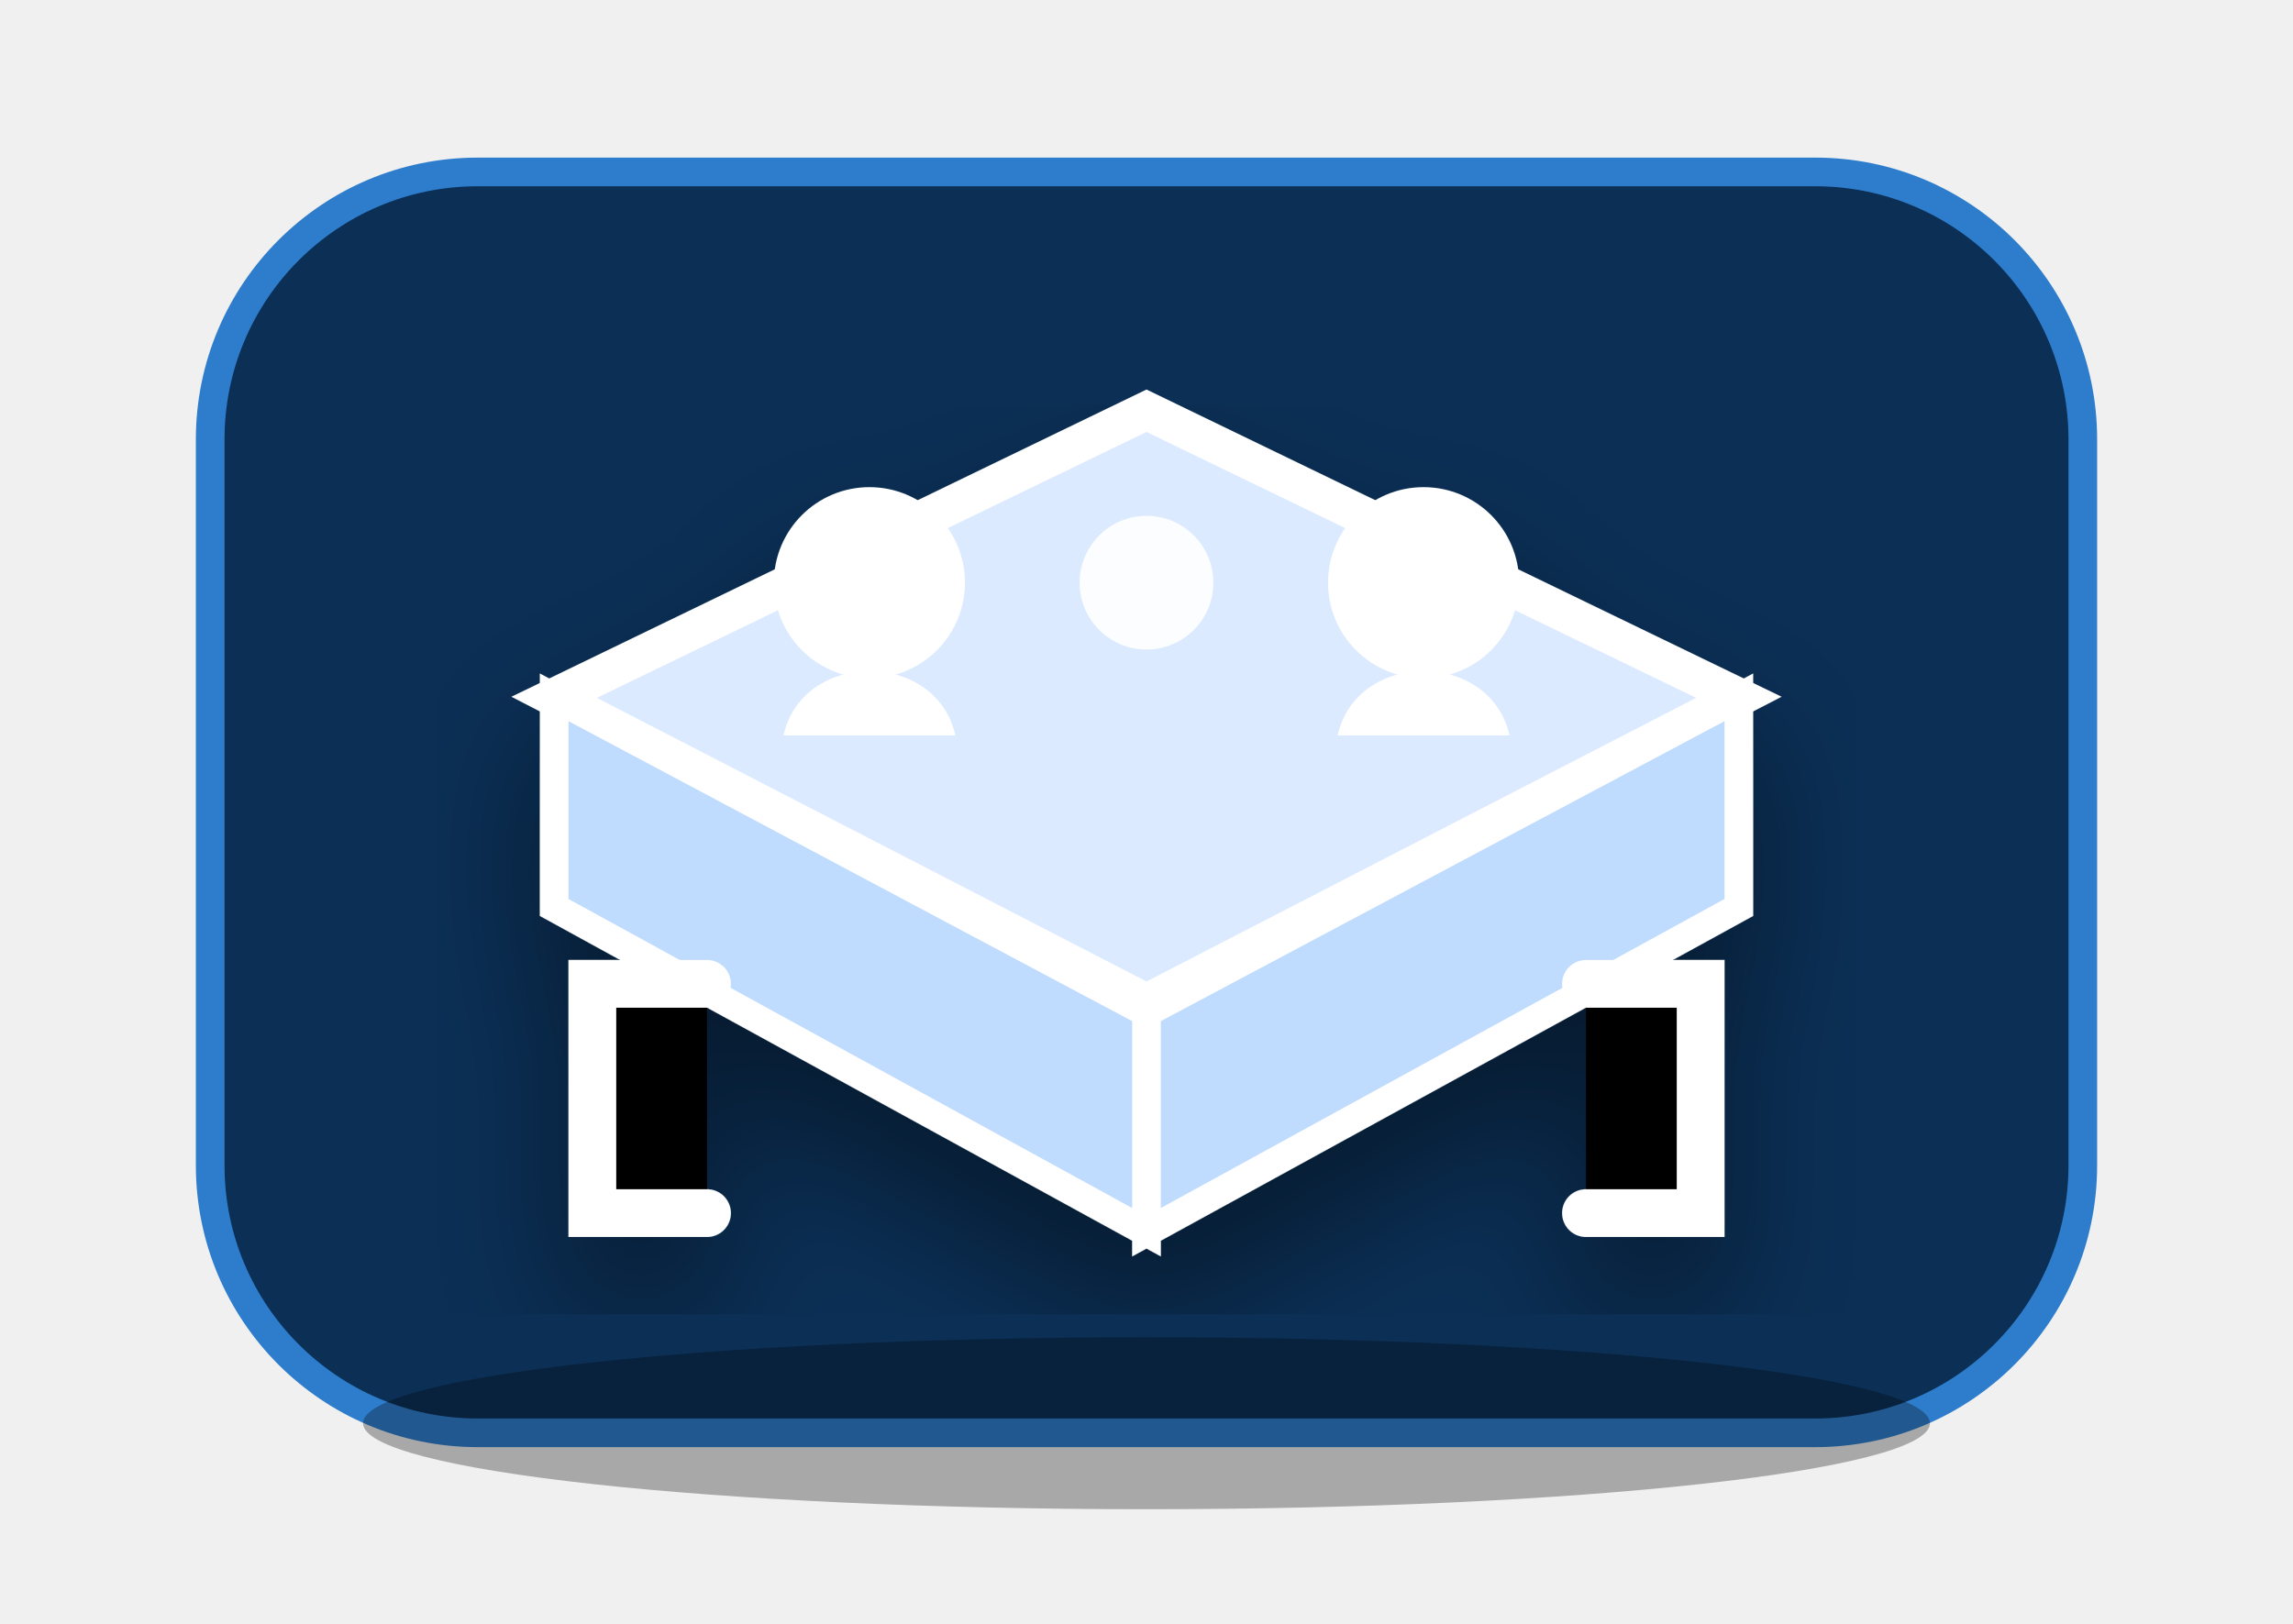
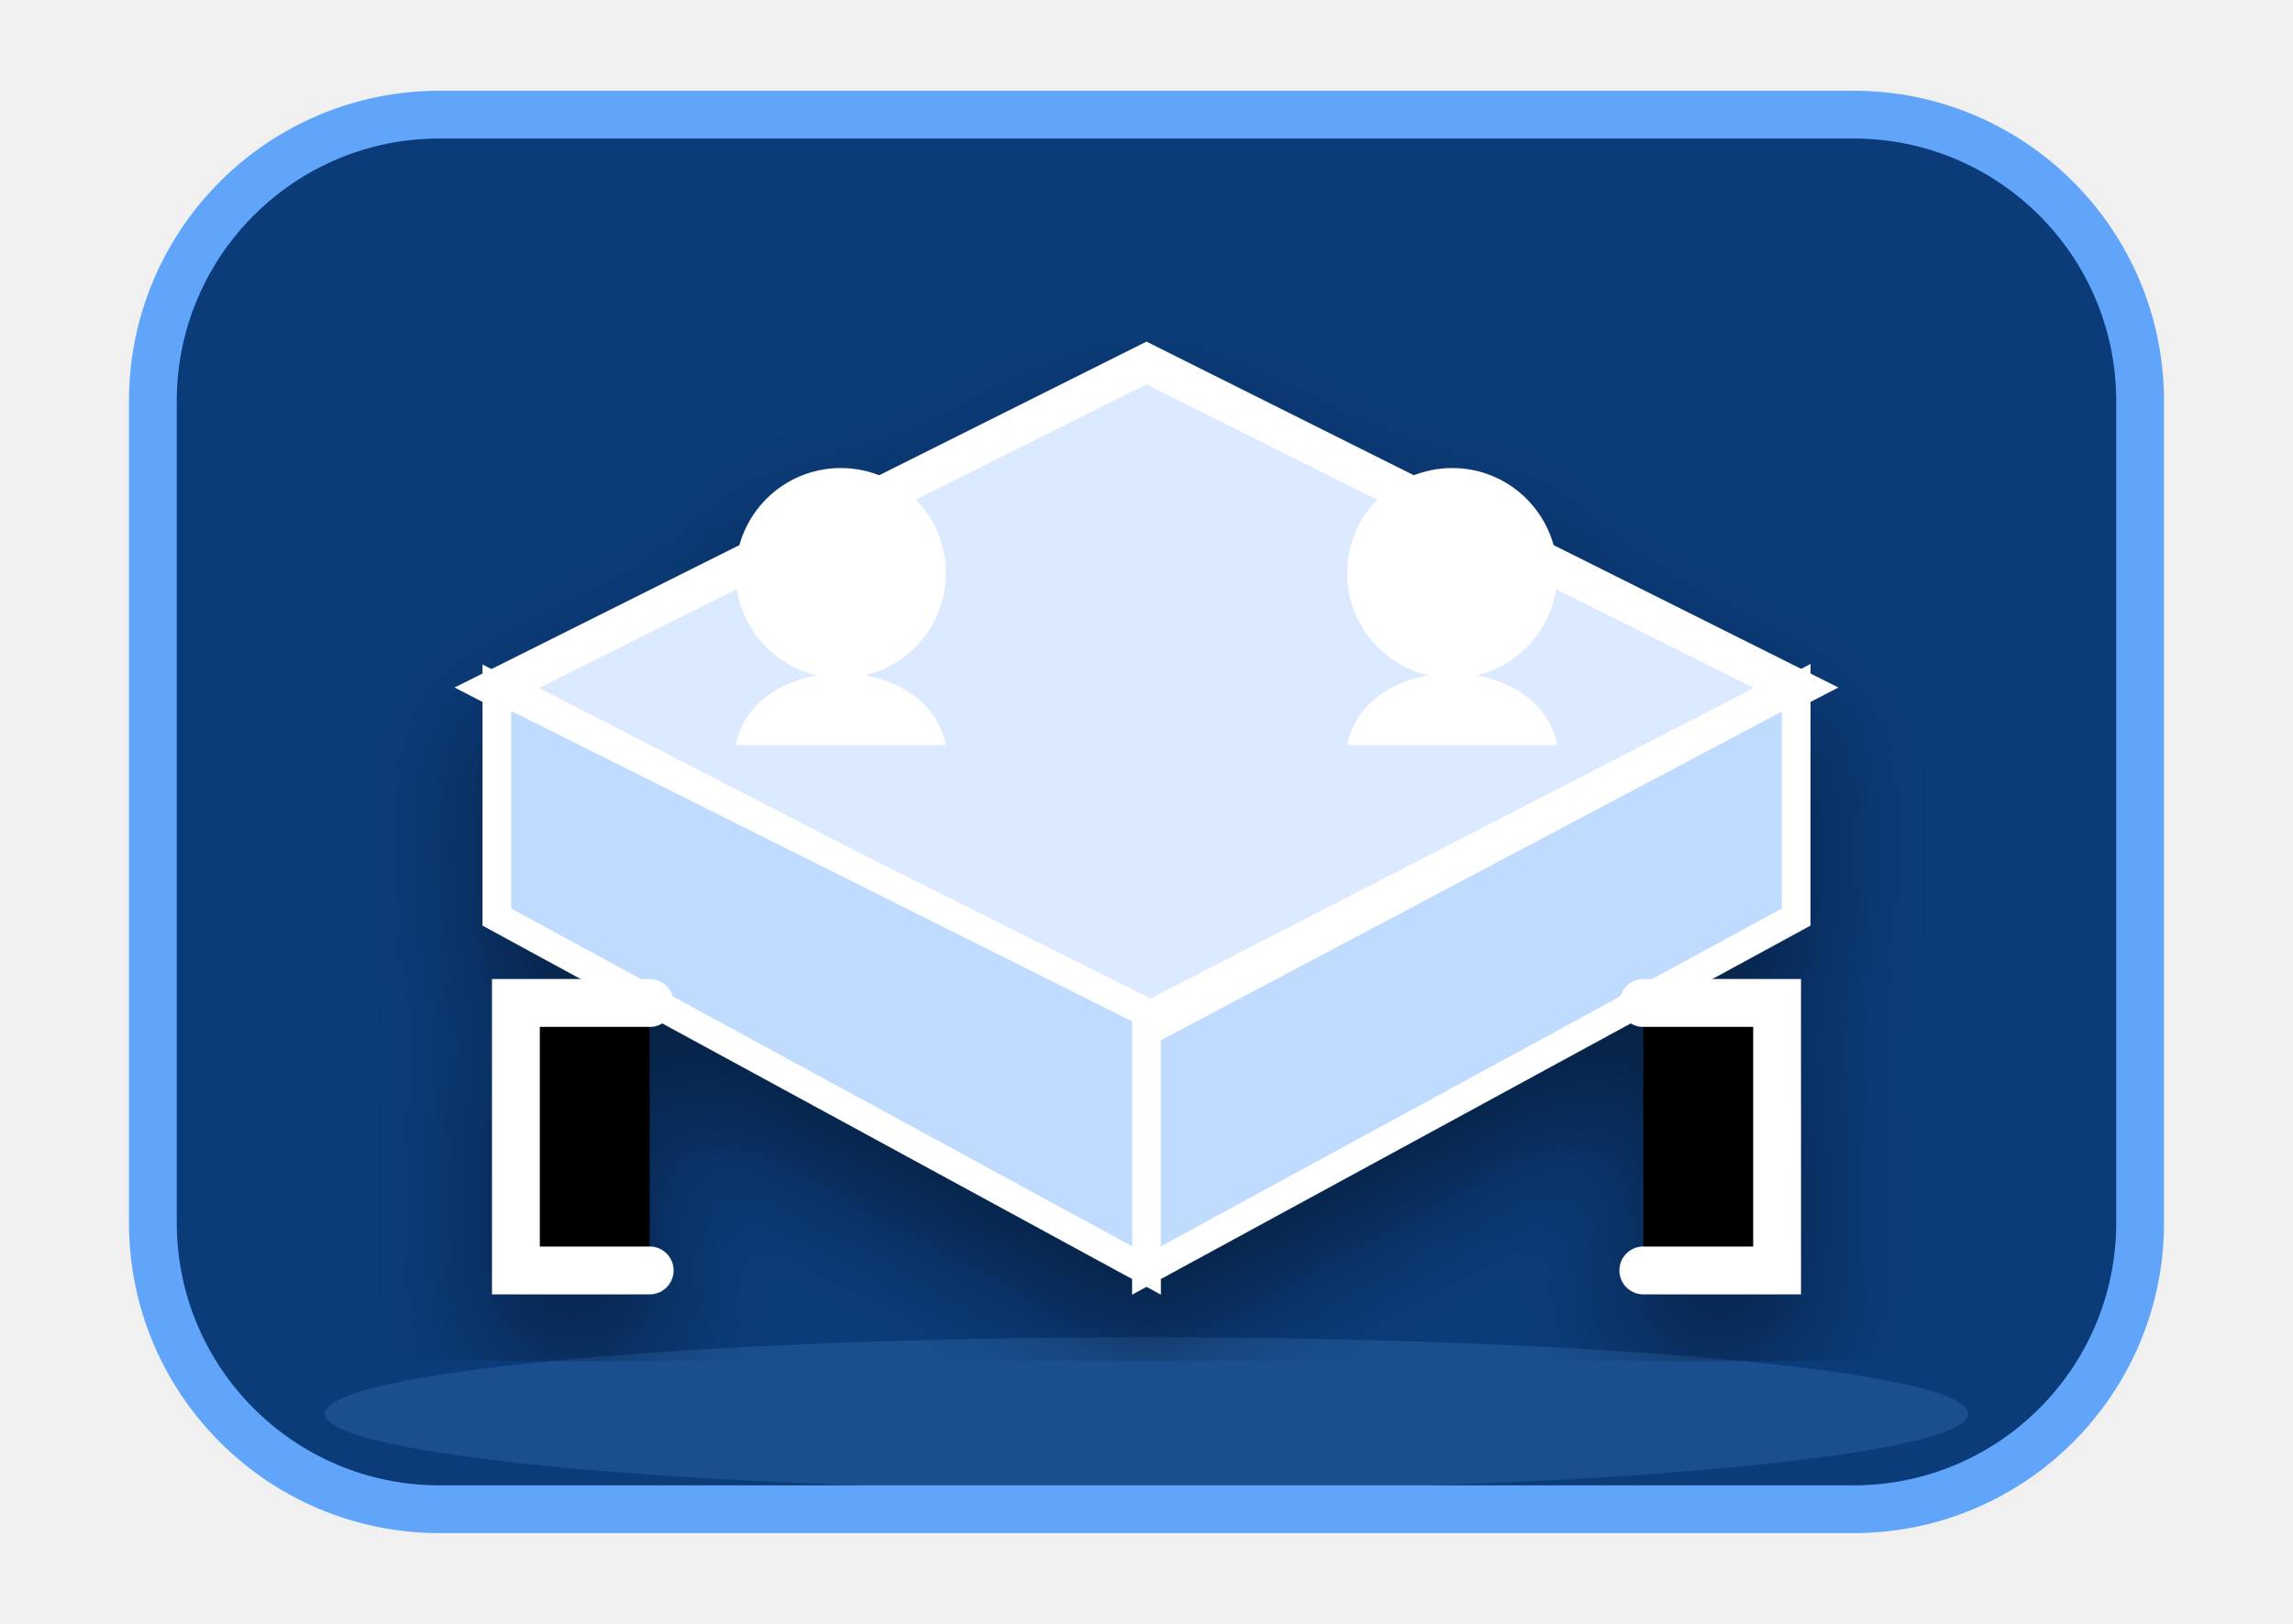
<svg xmlns="http://www.w3.org/2000/svg" viewBox="0 0 240 170">
  <defs>
    <filter id="s">
-       <feDropShadow dx="0" dy="8" stdDeviation="7" flood-opacity=".42" />
+       <feDropShadow dx="0" dy="7" stdDeviation="6" flood-opacity=".42" />
    </filter>
  </defs>
-   <rect x="22" y="18" width="196" height="132" rx="28" fill="#0b2f55" stroke="#2d7dcc" stroke-width="3" />
-   <ellipse cx="120" cy="149" rx="82" ry="9" fill="#000" opacity=".3" />
+   <rect x="16" y="12" width="208" height="146" rx="30" fill="#0b3b78" stroke="#60a5fa" stroke-width="5" />
+   <ellipse cx="120" cy="148" rx="86" ry="8" fill="#60a5fa" opacity=".18" />
  <g filter="url(#s)">
-     <path d="M58 73 120 43l62 30-62 32z" fill="#dbeafe" stroke="#fff" stroke-width="4" />
-     <path d="M58 73v22l62 34V106zM182 73v22l-62 34v-23z" fill="#bfdbfe" stroke="#fff" stroke-width="3" />
-     <circle cx="91" cy="61" r="10" fill="#fff" />
-     <path d="M82 77c2-9 16-9 18 0" fill="#fff" />
-     <circle cx="149" cy="61" r="10" fill="#fff" />
-     <path d="M140 77c2-9 16-9 18 0" fill="#fff" />
-     <circle cx="120" cy="61" r="7" fill="#fff" opacity=".9" />
-     <path d="M74 103h-12v24h12M166 103h12v24h-12" stroke="#fff" stroke-width="5" stroke-linecap="round" />
+     <path d="M52 72 120 38l68 34-68 35z" fill="#dbeafe" stroke="#fff" stroke-width="4" />
+     <path d="M52 72v24l68 37V106zM188 72v24l-68 37v-25z" fill="#bfdbfe" stroke="#fff" stroke-width="3" />
+     <circle cx="88" cy="60" r="11" fill="#fff" />
+     <path d="M77 78c2-10 20-10 22 0" fill="#fff" />
+     <circle cx="152" cy="60" r="11" fill="#fff" />
+     <path d="M141 78c2-10 20-10 22 0" fill="#fff" />
+     <path d="M68 105h-14v28h14M172 105h14v28h-14" stroke="#fff" stroke-width="5" stroke-linecap="round" />
  </g>
</svg>
